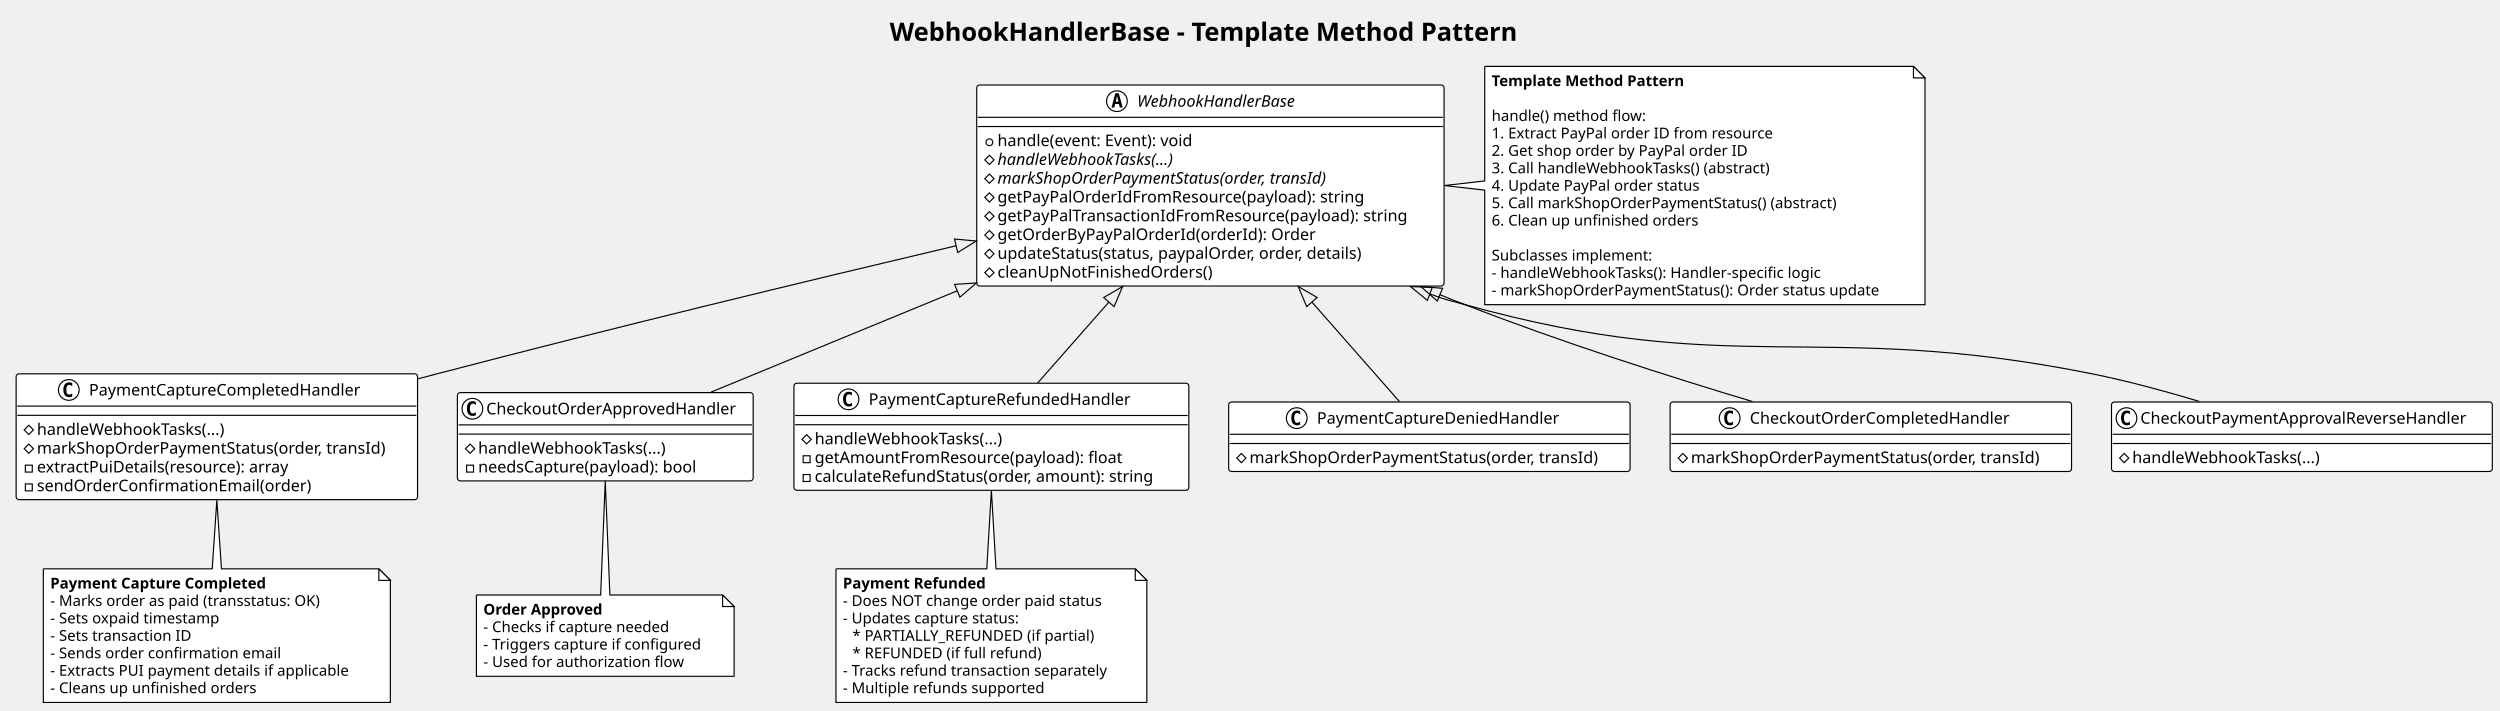
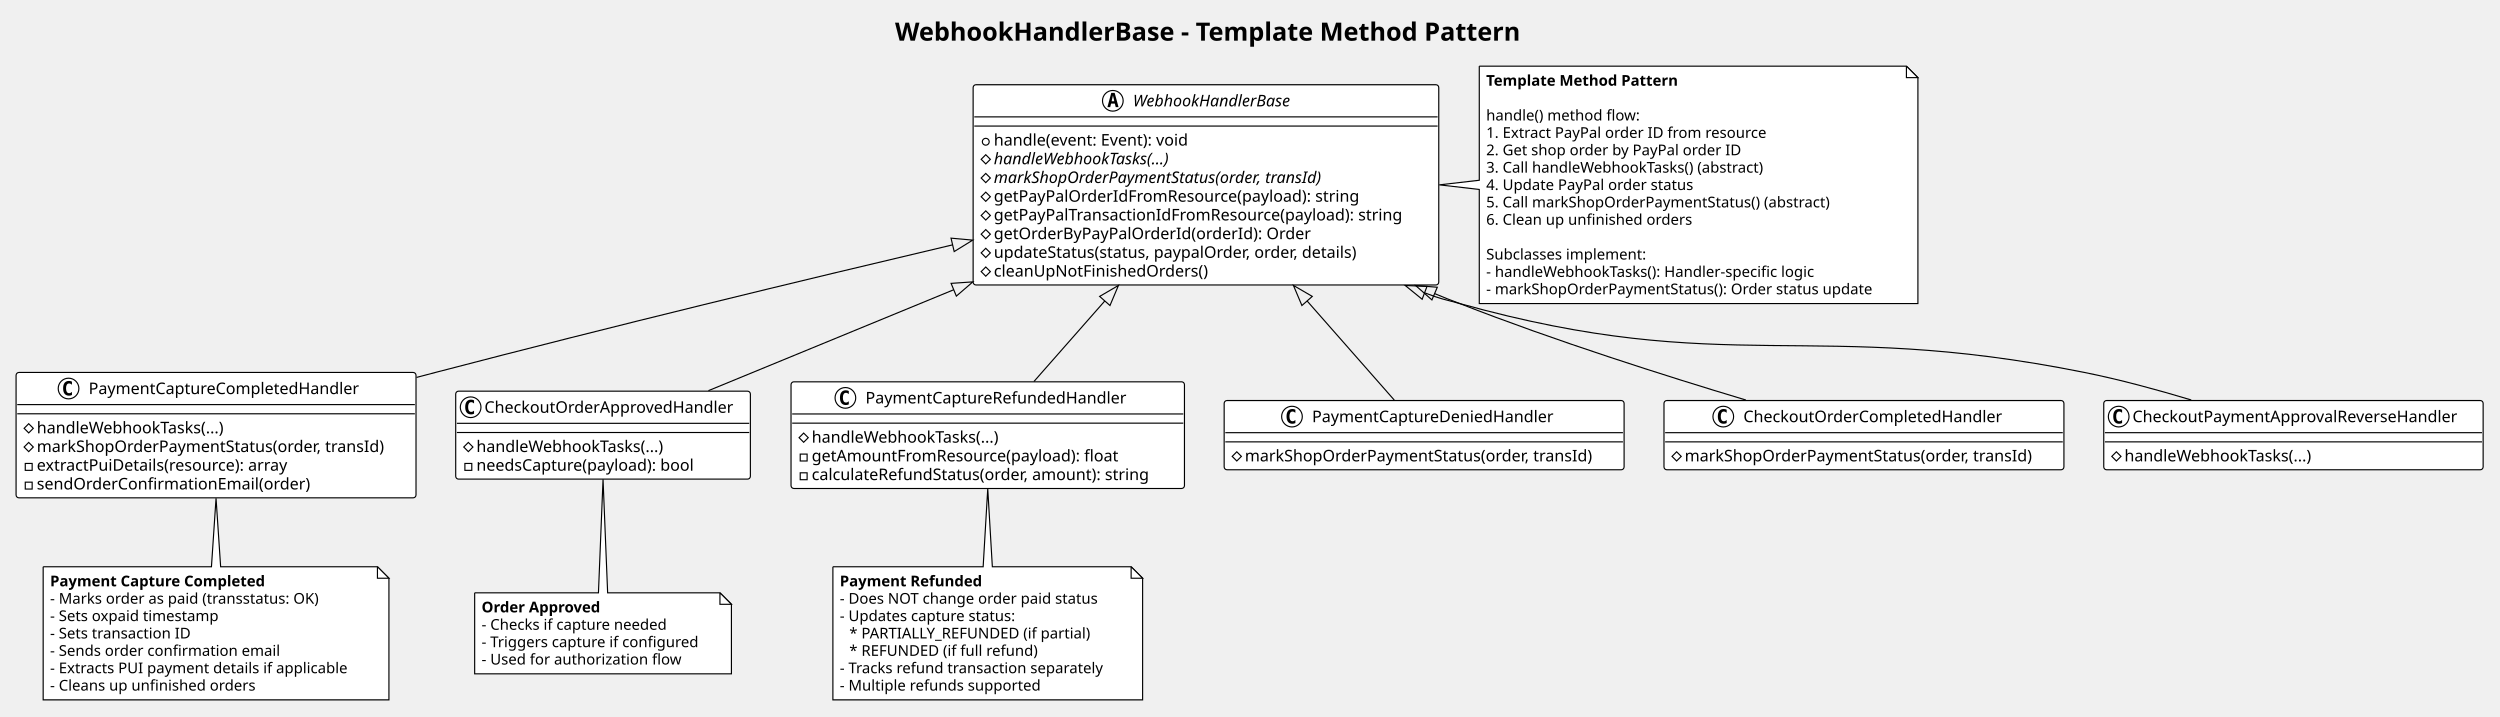
- <svg xmlns="http://www.w3.org/2000/svg" contentStyleType="text/css" data-diagram-type="CLASS" height="616px" preserveAspectRatio="none" style="width:2169px;height:616px;background:#FFFFFF;" version="1.1" viewBox="0 0 2169 616" width="2169px" zoomAndPan="magnify">
+ <svg xmlns="http://www.w3.org/2000/svg" version="1.1" data-diagram-type="CLASS" style="width:2177px;height:624px;background:#FFFFFF;" width="2177px" height="624px" viewBox="0 0 2177 624" zoomAndPan="magnify" preserveAspectRatio="none" contentStyleType="text/css">
  <defs />
-   <g>
+   <g font-family="sans-serif" lengthAdjust="spacing">
    <g class="title" data-source-line="449">
-       <text fill="#000000" font-family="Verdana" font-size="22" font-weight="bold" lengthAdjust="spacing" textLength="616.548" x="771.885" y="35.421">WebhookHandlerBase - Template Method Pattern</text>
-     </g>
-     <g class="entity" data-entity="WebhookHandlerBase" data-source-line="451" data-uid="ent0002" id="entity_WebhookHandlerBase">
-       <rect fill="#FFFFFF" height="174.375" rx="2.5" ry="2.5" style="stroke:#000000;stroke-width:1;" width="405.473" x="847.4" y="73.779" />
-       <ellipse cx="969.051" cy="87.779" fill="#FFFFFF" rx="9" ry="9" style="stroke:#000000;stroke-width:1;" />
-       <path d="M969.161,83.123 L968.005,88.201 L970.333,88.201 L969.161,83.123 Z M967.676,80.889 L970.661,80.889 L974.02,93.279 L971.567,93.279 L970.801,90.217 L967.52,90.217 L966.77,93.279 L964.333,93.279 L967.676,80.889 Z " fill="#000000" />
-       <text fill="#000000" font-family="Verdana" font-size="14" font-style="italic" lengthAdjust="spacing" textLength="154.67" x="986.551" y="92.626">WebhookHandlerBase</text>
-       <line style="stroke:#000000;stroke-width:1;" x1="848.4" x2="1251.873" y1="101.779" y2="101.779" />
-       <line style="stroke:#000000;stroke-width:1;" x1="848.4" x2="1251.873" y1="109.779" y2="109.779" />
-       <ellipse cx="858.4" cy="123.428" fill="#FFFFFF" rx="3" ry="3" style="stroke:#000000;stroke-width:1;" />
-       <text fill="#000000" font-family="Verdana" font-size="14" lengthAdjust="spacing" textLength="186.58" x="865.4" y="126.775">handle(event: Event): void</text>
-       <polygon fill="#FFFFFF" points="858.4,134.725,862.4,138.725,858.4,142.725,854.4,138.725" style="stroke:#000000;stroke-width:1;" />
-       <text fill="#000000" font-family="Verdana" font-size="14" font-style="italic" lengthAdjust="spacing" textLength="177.269" x="865.4" y="143.071">handleWebhookTasks(...)</text>
-       <polygon fill="#FFFFFF" points="858.4,151.022,862.4,155.022,858.4,159.022,854.4,155.022" style="stroke:#000000;stroke-width:1;" />
-       <text fill="#000000" font-family="Verdana" font-size="14" font-style="italic" lengthAdjust="spacing" textLength="324.263" x="865.4" y="159.368">markShopOrderPaymentStatus(order, transId)</text>
-       <polygon fill="#FFFFFF" points="858.4,167.318,862.4,171.318,858.4,175.318,854.4,171.318" style="stroke:#000000;stroke-width:1;" />
-       <text fill="#000000" font-family="Verdana" font-size="14" lengthAdjust="spacing" textLength="339.356" x="865.4" y="175.665">getPayPalOrderIdFromResource(payload): string</text>
-       <polygon fill="#FFFFFF" points="858.4,183.615,862.4,187.615,858.4,191.615,854.4,187.615" style="stroke:#000000;stroke-width:1;" />
-       <text fill="#000000" font-family="Verdana" font-size="14" lengthAdjust="spacing" textLength="381.473" x="865.4" y="191.962">getPayPalTransactionIdFromResource(payload): string</text>
-       <polygon fill="#FFFFFF" points="858.4,199.912,862.4,203.912,858.4,207.912,854.4,203.912" style="stroke:#000000;stroke-width:1;" />
-       <text fill="#000000" font-family="Verdana" font-size="14" lengthAdjust="spacing" textLength="290.89" x="865.4" y="208.259">getOrderByPayPalOrderId(orderId): Order</text>
-       <polygon fill="#FFFFFF" points="858.4,216.209,862.4,220.209,858.4,224.209,854.4,220.209" style="stroke:#000000;stroke-width:1;" />
-       <text fill="#000000" font-family="Verdana" font-size="14" lengthAdjust="spacing" textLength="345.94" x="865.4" y="224.556">updateStatus(status, paypalOrder, order, details)</text>
-       <polygon fill="#FFFFFF" points="858.4,232.506,862.4,236.506,858.4,240.506,854.4,236.506" style="stroke:#000000;stroke-width:1;" />
-       <text fill="#000000" font-family="Verdana" font-size="14" lengthAdjust="spacing" textLength="197.935" x="865.4" y="240.853">cleanUpNotFinishedOrders()</text>
-     </g>
-     <g class="entity" data-entity="PaymentCaptureCompletedHandler" data-source-line="462" data-uid="ent0003" id="entity_PaymentCaptureCompletedHandler">
-       <rect fill="#FFFFFF" height="109.188" rx="2.5" ry="2.5" style="stroke:#000000;stroke-width:1;" width="348.263" x="14" y="324.329" />
-       <ellipse cx="59.694" cy="338.329" fill="#FFFFFF" rx="9" ry="9" style="stroke:#000000;stroke-width:1;" />
-       <path d="M62.663,343.97 Q62.084,344.267 61.444,344.408 Q60.803,344.564 60.1,344.564 Q57.6,344.564 56.272,342.923 Q54.959,341.267 54.959,338.142 Q54.959,335.017 56.272,333.361 Q57.6,331.704 60.1,331.704 Q60.803,331.704 61.444,331.861 Q62.1,332.017 62.663,332.314 L62.663,335.033 Q62.038,334.454 61.444,334.189 Q60.85,333.908 60.225,333.908 Q58.881,333.908 58.194,334.986 Q57.506,336.048 57.506,338.142 Q57.506,340.236 58.194,341.314 Q58.881,342.376 60.225,342.376 Q60.85,342.376 61.444,342.111 Q62.038,341.829 62.663,341.251 L62.663,343.97 Z " fill="#000000" />
-       <text fill="#000000" font-family="Verdana" font-size="14" lengthAdjust="spacing" textLength="249.375" x="77.194" y="343.176">PaymentCaptureCompletedHandler</text>
-       <line style="stroke:#000000;stroke-width:1;" x1="15" x2="361.263" y1="352.329" y2="352.329" />
-       <line style="stroke:#000000;stroke-width:1;" x1="15" x2="361.263" y1="360.329" y2="360.329" />
-       <polygon fill="#FFFFFF" points="25,368.978,29,372.978,25,376.978,21,372.978" style="stroke:#000000;stroke-width:1;" />
-       <text fill="#000000" font-family="Verdana" font-size="14" lengthAdjust="spacing" textLength="177.269" x="32" y="377.325">handleWebhookTasks(...)</text>
-       <polygon fill="#FFFFFF" points="25,385.275,29,389.275,25,393.275,21,389.275" style="stroke:#000000;stroke-width:1;" />
-       <text fill="#000000" font-family="Verdana" font-size="14" lengthAdjust="spacing" textLength="324.263" x="32" y="393.621">markShopOrderPaymentStatus(order, transId)</text>
-       <rect fill="#FFFFFF" height="6" style="stroke:#000000;stroke-width:1;" width="6" x="22" y="403.572" />
-       <text fill="#000000" font-family="Verdana" font-size="14" lengthAdjust="spacing" textLength="237.863" x="32" y="409.918">extractPuiDetails(resource): array</text>
-       <rect fill="#FFFFFF" height="6" style="stroke:#000000;stroke-width:1;" width="6" x="22" y="419.868" />
-       <text fill="#000000" font-family="Verdana" font-size="14" lengthAdjust="spacing" textLength="251.863" x="32" y="426.215">sendOrderConfirmationEmail(order)</text>
-     </g>
-     <g class="entity" data-entity="CheckoutOrderApprovedHandler" data-source-line="469" data-uid="ent0004" id="entity_CheckoutOrderApprovedHandler">
-       <rect fill="#FFFFFF" height="76.594" rx="2.5" ry="2.5" style="stroke:#000000;stroke-width:1;" width="256.607" x="396.83" y="340.629" />
-       <ellipse cx="409.83" cy="354.629" fill="#FFFFFF" rx="9" ry="9" style="stroke:#000000;stroke-width:1;" />
-       <path d="M412.799,360.27 Q412.221,360.567 411.58,360.707 Q410.939,360.864 410.236,360.864 Q407.736,360.864 406.408,359.223 Q405.096,357.567 405.096,354.442 Q405.096,351.317 406.408,349.661 Q407.736,348.004 410.236,348.004 Q410.939,348.004 411.58,348.161 Q412.236,348.317 412.799,348.614 L412.799,351.332 Q412.174,350.754 411.58,350.489 Q410.986,350.207 410.361,350.207 Q409.017,350.207 408.33,351.286 Q407.642,352.348 407.642,354.442 Q407.642,356.536 408.33,357.614 Q409.017,358.676 410.361,358.676 Q410.986,358.676 411.58,358.411 Q412.174,358.129 412.799,357.551 L412.799,360.27 Z " fill="#000000" />
-       <text fill="#000000" font-family="Verdana" font-size="14" lengthAdjust="spacing" textLength="228.607" x="421.83" y="359.476">CheckoutOrderApprovedHandler</text>
-       <line style="stroke:#000000;stroke-width:1;" x1="397.83" x2="652.437" y1="368.629" y2="368.629" />
-       <line style="stroke:#000000;stroke-width:1;" x1="397.83" x2="652.437" y1="376.629" y2="376.629" />
-       <polygon fill="#FFFFFF" points="407.83,385.278,411.83,389.278,407.83,393.278,403.83,389.278" style="stroke:#000000;stroke-width:1;" />
-       <text fill="#000000" font-family="Verdana" font-size="14" lengthAdjust="spacing" textLength="177.269" x="414.83" y="393.625">handleWebhookTasks(...)</text>
-       <rect fill="#FFFFFF" height="6" style="stroke:#000000;stroke-width:1;" width="6" x="404.83" y="403.575" />
-       <text fill="#000000" font-family="Verdana" font-size="14" lengthAdjust="spacing" textLength="203.923" x="414.83" y="409.921">needsCapture(payload): bool</text>
-     </g>
-     <g class="entity" data-entity="PaymentCaptureRefundedHandler" data-source-line="474" data-uid="ent0005" id="entity_PaymentCaptureRefundedHandler">
-       <rect fill="#FFFFFF" height="92.891" rx="2.5" ry="2.5" style="stroke:#000000;stroke-width:1;" width="342.596" x="688.83" y="332.479" />
-       <ellipse cx="736.168" cy="346.479" fill="#FFFFFF" rx="9" ry="9" style="stroke:#000000;stroke-width:1;" />
-       <path d="M739.137,352.12 Q738.558,352.417 737.918,352.558 Q737.277,352.714 736.574,352.714 Q734.074,352.714 732.746,351.073 Q731.433,349.417 731.433,346.292 Q731.433,343.167 732.746,341.511 Q734.074,339.854 736.574,339.854 Q737.277,339.854 737.918,340.011 Q738.574,340.167 739.137,340.464 L739.137,343.183 Q738.512,342.604 737.918,342.339 Q737.324,342.058 736.699,342.058 Q735.355,342.058 734.668,343.136 Q733.98,344.198 733.98,346.292 Q733.98,348.386 734.668,349.464 Q735.355,350.526 736.699,350.526 Q737.324,350.526 737.918,350.261 Q738.512,349.979 739.137,349.401 L739.137,352.12 Z " fill="#000000" />
-       <text fill="#000000" font-family="Verdana" font-size="14" lengthAdjust="spacing" textLength="240.42" x="753.668" y="351.326">PaymentCaptureRefundedHandler</text>
-       <line style="stroke:#000000;stroke-width:1;" x1="689.83" x2="1030.426" y1="360.479" y2="360.479" />
-       <line style="stroke:#000000;stroke-width:1;" x1="689.83" x2="1030.426" y1="368.479" y2="368.479" />
-       <polygon fill="#FFFFFF" points="699.83,377.128,703.83,381.128,699.83,385.128,695.83,381.128" style="stroke:#000000;stroke-width:1;" />
-       <text fill="#000000" font-family="Verdana" font-size="14" lengthAdjust="spacing" textLength="177.269" x="706.83" y="385.474">handleWebhookTasks(...)</text>
-       <rect fill="#FFFFFF" height="6" style="stroke:#000000;stroke-width:1;" width="6" x="696.83" y="395.425" />
-       <text fill="#000000" font-family="Verdana" font-size="14" lengthAdjust="spacing" textLength="286.371" x="706.83" y="401.771">getAmountFromResource(payload): float</text>
-       <rect fill="#FFFFFF" height="6" style="stroke:#000000;stroke-width:1;" width="6" x="696.83" y="411.722" />
-       <text fill="#000000" font-family="Verdana" font-size="14" lengthAdjust="spacing" textLength="318.596" x="706.83" y="418.068">calculateRefundStatus(order, amount): string</text>
-     </g>
-     <g class="entity" data-entity="PaymentCaptureDeniedHandler" data-source-line="480" data-uid="ent0006" id="entity_PaymentCaptureDeniedHandler">
-       <rect fill="#FFFFFF" height="60.297" rx="2.5" ry="2.5" style="stroke:#000000;stroke-width:1;" width="348.263" x="1066" y="348.779" />
-       <ellipse cx="1125.044" cy="362.779" fill="#FFFFFF" rx="9" ry="9" style="stroke:#000000;stroke-width:1;" />
-       <path d="M1128.013,368.42 Q1127.435,368.717 1126.794,368.858 Q1126.154,369.014 1125.451,369.014 Q1122.951,369.014 1121.623,367.373 Q1120.31,365.717 1120.31,362.592 Q1120.31,359.467 1121.623,357.811 Q1122.951,356.154 1125.451,356.154 Q1126.154,356.154 1126.794,356.311 Q1127.451,356.467 1128.013,356.764 L1128.013,359.483 Q1127.388,358.904 1126.794,358.639 Q1126.201,358.358 1125.576,358.358 Q1124.232,358.358 1123.544,359.436 Q1122.857,360.498 1122.857,362.592 Q1122.857,364.686 1123.544,365.764 Q1124.232,366.826 1125.576,366.826 Q1126.201,366.826 1126.794,366.561 Q1127.388,366.279 1128.013,365.701 L1128.013,368.42 Z " fill="#000000" />
-       <text fill="#000000" font-family="Verdana" font-size="14" lengthAdjust="spacing" textLength="222.674" x="1142.544" y="367.626">PaymentCaptureDeniedHandler</text>
-       <line style="stroke:#000000;stroke-width:1;" x1="1067" x2="1413.263" y1="376.779" y2="376.779" />
-       <line style="stroke:#000000;stroke-width:1;" x1="1067" x2="1413.263" y1="384.779" y2="384.779" />
-       <polygon fill="#FFFFFF" points="1077,393.428,1081,397.428,1077,401.428,1073,397.428" style="stroke:#000000;stroke-width:1;" />
-       <text fill="#000000" font-family="Verdana" font-size="14" lengthAdjust="spacing" textLength="324.263" x="1084" y="401.774">markShopOrderPaymentStatus(order, transId)</text>
-     </g>
-     <g class="entity" data-entity="CheckoutOrderCompletedHandler" data-source-line="484" data-uid="ent0007" id="entity_CheckoutOrderCompletedHandler">
-       <rect fill="#FFFFFF" height="60.297" rx="2.5" ry="2.5" style="stroke:#000000;stroke-width:1;" width="348.263" x="1449" y="348.779" />
-       <ellipse cx="1500.627" cy="362.779" fill="#FFFFFF" rx="9" ry="9" style="stroke:#000000;stroke-width:1;" />
-       <path d="M1503.596,368.42 Q1503.018,368.717 1502.377,368.858 Q1501.737,369.014 1501.034,369.014 Q1498.534,369.014 1497.206,367.373 Q1495.893,365.717 1495.893,362.592 Q1495.893,359.467 1497.206,357.811 Q1498.534,356.154 1501.034,356.154 Q1501.737,356.154 1502.377,356.311 Q1503.034,356.467 1503.596,356.764 L1503.596,359.483 Q1502.971,358.904 1502.377,358.639 Q1501.784,358.358 1501.159,358.358 Q1499.815,358.358 1499.127,359.436 Q1498.44,360.498 1498.44,362.592 Q1498.44,364.686 1499.127,365.764 Q1499.815,366.826 1501.159,366.826 Q1501.784,366.826 1502.377,366.561 Q1502.971,366.279 1503.596,365.701 L1503.596,368.42 Z " fill="#000000" />
-       <text fill="#000000" font-family="Verdana" font-size="14" lengthAdjust="spacing" textLength="237.508" x="1518.127" y="367.626">CheckoutOrderCompletedHandler</text>
-       <line style="stroke:#000000;stroke-width:1;" x1="1450" x2="1796.263" y1="376.779" y2="376.779" />
-       <line style="stroke:#000000;stroke-width:1;" x1="1450" x2="1796.263" y1="384.779" y2="384.779" />
-       <polygon fill="#FFFFFF" points="1460,393.428,1464,397.428,1460,401.428,1456,397.428" style="stroke:#000000;stroke-width:1;" />
-       <text fill="#000000" font-family="Verdana" font-size="14" lengthAdjust="spacing" textLength="324.263" x="1467" y="401.774">markShopOrderPaymentStatus(order, transId)</text>
-     </g>
-     <g class="entity" data-entity="CheckoutPaymentApprovalReverseHandler" data-source-line="488" data-uid="ent0008" id="entity_CheckoutPaymentApprovalReverseHandler">
-       <rect fill="#FFFFFF" height="60.297" rx="2.5" ry="2.5" style="stroke:#000000;stroke-width:1;" width="330.367" x="1831.95" y="348.779" />
-       <ellipse cx="1844.95" cy="362.779" fill="#FFFFFF" rx="9" ry="9" style="stroke:#000000;stroke-width:1;" />
-       <path d="M1847.919,368.42 Q1847.341,368.717 1846.7,368.858 Q1846.059,369.014 1845.356,369.014 Q1842.856,369.014 1841.528,367.373 Q1840.216,365.717 1840.216,362.592 Q1840.216,359.467 1841.528,357.811 Q1842.856,356.154 1845.356,356.154 Q1846.059,356.154 1846.7,356.311 Q1847.356,356.467 1847.919,356.764 L1847.919,359.483 Q1847.294,358.904 1846.7,358.639 Q1846.106,358.358 1845.481,358.358 Q1844.138,358.358 1843.45,359.436 Q1842.763,360.498 1842.763,362.592 Q1842.763,364.686 1843.45,365.764 Q1844.138,366.826 1845.481,366.826 Q1846.106,366.826 1846.7,366.561 Q1847.294,366.279 1847.919,365.701 L1847.919,368.42 Z " fill="#000000" />
-       <text fill="#000000" font-family="Verdana" font-size="14" lengthAdjust="spacing" textLength="302.367" x="1856.95" y="367.626">CheckoutPaymentApprovalReverseHandler</text>
-       <line style="stroke:#000000;stroke-width:1;" x1="1832.95" x2="2161.317" y1="376.779" y2="376.779" />
-       <line style="stroke:#000000;stroke-width:1;" x1="1832.95" x2="2161.317" y1="384.779" y2="384.779" />
-       <polygon fill="#FFFFFF" points="1842.95,393.428,1846.95,397.428,1842.95,401.428,1838.95,397.428" style="stroke:#000000;stroke-width:1;" />
-       <text fill="#000000" font-family="Verdana" font-size="14" lengthAdjust="spacing" textLength="177.269" x="1849.95" y="401.774">handleWebhookTasks(...)</text>
-     </g>
-     <g class="entity" data-entity="GMN15" data-source-line="500" data-uid="ent0016" id="entity_GMN15">
-       <path d="M1288.15,57.609 L1288.15,156.969 L1253.32,160.969 L1288.15,164.969 L1288.15,264.336 A0,0 0 0 0 1288.15,264.336 L1670.11,264.336 A0,0 0 0 0 1670.11,264.336 L1670.11,67.609 L1660.11,57.609 L1288.15,57.609 A0,0 0 0 0 1288.15,57.609" fill="#FFFFFF" style="stroke:#000000;stroke-width:1;" />
-       <path d="M1660.11,57.609 L1660.11,67.609 L1670.11,67.609 L1660.11,57.609" fill="#FFFFFF" style="stroke:#000000;stroke-width:1;" />
-       <text fill="#000000" font-family="Verdana" font-size="13" font-weight="bold" lengthAdjust="spacing" textLength="188.519" x="1294.15" y="74.676">Template Method Pattern</text>
-       <text fill="#000000" font-family="Verdana" font-size="13" lengthAdjust="spacing" textLength="4.132" x="1294.15" y="89.809"> </text>
-       <text fill="#000000" font-family="Verdana" font-size="13" lengthAdjust="spacing" textLength="144.073" x="1294.15" y="104.942">handle() method flow:</text>
-       <text fill="#000000" font-family="Verdana" font-size="13" lengthAdjust="spacing" textLength="262.748" x="1294.15" y="120.075">1. Extract PayPal order ID from resource</text>
-       <text fill="#000000" font-family="Verdana" font-size="13" lengthAdjust="spacing" textLength="238.208" x="1294.15" y="135.208">2. Get shop order by PayPal order ID</text>
-       <text fill="#000000" font-family="Verdana" font-size="13" lengthAdjust="spacing" textLength="265.065" x="1294.15" y="150.34">3. Call handleWebhookTasks() (abstract)</text>
-       <text fill="#000000" font-family="Verdana" font-size="13" lengthAdjust="spacing" textLength="193.769" x="1294.15" y="165.473">4. Update PayPal order status</text>
-       <text fill="#000000" font-family="Verdana" font-size="13" lengthAdjust="spacing" textLength="325.292" x="1294.15" y="180.606">5. Call markShopOrderPaymentStatus() (abstract)</text>
-       <text fill="#000000" font-family="Verdana" font-size="13" lengthAdjust="spacing" textLength="191.763" x="1294.15" y="195.739">6. Clean up unfinished orders</text>
-       <text fill="#000000" font-family="Verdana" font-size="13" lengthAdjust="spacing" textLength="4.132" x="1294.15" y="210.872"> </text>
-       <text fill="#000000" font-family="Verdana" font-size="13" lengthAdjust="spacing" textLength="150.433" x="1294.15" y="226.004">Subclasses implement:</text>
-       <text fill="#000000" font-family="Verdana" font-size="13" lengthAdjust="spacing" textLength="309.252" x="1294.15" y="241.137">- handleWebhookTasks(): Handler-specific logic</text>
-       <text fill="#000000" font-family="Verdana" font-size="13" lengthAdjust="spacing" textLength="360.959" x="1294.15" y="256.27">- markShopOrderPaymentStatus(): Order status update</text>
-     </g>
-     <g class="entity" data-entity="GMN18" data-source-line="516" data-uid="ent0019" id="entity_GMN18">
-       <path d="M37.59,493.519 L37.59,609.449 A0,0 0 0 0 37.59,609.449 L338.674,609.449 A0,0 0 0 0 338.674,609.449 L338.674,503.519 L328.674,493.519 L192.13,493.519 L188.13,433.889 L184.13,493.519 L37.59,493.519 A0,0 0 0 0 37.59,493.519" fill="#FFFFFF" style="stroke:#000000;stroke-width:1;" />
-       <path d="M328.674,493.519 L328.674,503.519 L338.674,503.519 L328.674,493.519" fill="#FFFFFF" style="stroke:#000000;stroke-width:1;" />
-       <text fill="#000000" font-family="Verdana" font-size="13" font-weight="bold" lengthAdjust="spacing" textLength="210.907" x="43.59" y="510.586">Payment Capture Completed</text>
-       <text fill="#000000" font-family="Verdana" font-size="13" lengthAdjust="spacing" textLength="252.675" x="43.59" y="525.719">- Marks order as paid (transstatus: OK)</text>
-       <text fill="#000000" font-family="Verdana" font-size="13" lengthAdjust="spacing" textLength="159.06" x="43.59" y="540.852">- Sets oxpaid timestamp</text>
-       <text fill="#000000" font-family="Verdana" font-size="13" lengthAdjust="spacing" textLength="132.488" x="43.59" y="555.985">- Sets transaction ID</text>
-       <text fill="#000000" font-family="Verdana" font-size="13" lengthAdjust="spacing" textLength="213.884" x="43.59" y="571.117">- Sends order confirmation email</text>
-       <text fill="#000000" font-family="Verdana" font-size="13" lengthAdjust="spacing" textLength="280.084" x="43.59" y="586.25">- Extracts PUI payment details if applicable</text>
-       <text fill="#000000" font-family="Verdana" font-size="13" lengthAdjust="spacing" textLength="190.823" x="43.59" y="601.383">- Cleans up unfinished orders</text>
-     </g>
-     <g class="entity" data-entity="GMN21" data-source-line="526" data-uid="ent0022" id="entity_GMN21">
-       <path d="M725.28,493.519 L725.28,609.449 A0,0 0 0 0 725.28,609.449 L994.987,609.449 A0,0 0 0 0 994.987,609.449 L994.987,503.519 L984.987,493.519 L864.13,493.519 L860.13,425.629 L856.13,493.519 L725.28,493.519 A0,0 0 0 0 725.28,493.519" fill="#FFFFFF" style="stroke:#000000;stroke-width:1;" />
-       <path d="M984.987,493.519 L984.987,503.519 L994.987,503.519 L984.987,493.519" fill="#FFFFFF" style="stroke:#000000;stroke-width:1;" />
-       <text fill="#000000" font-family="Verdana" font-size="13" font-weight="bold" lengthAdjust="spacing" textLength="139.553" x="731.28" y="510.586">Payment Refunded</text>
-       <text fill="#000000" font-family="Verdana" font-size="13" lengthAdjust="spacing" textLength="240.881" x="731.28" y="525.719">- Does NOT change order paid status</text>
-       <text fill="#000000" font-family="Verdana" font-size="13" lengthAdjust="spacing" textLength="165.312" x="731.28" y="540.852">- Updates capture status:</text>
-       <text fill="#000000" font-family="Verdana" font-size="13" lengthAdjust="spacing" textLength="226.637" x="739.545" y="555.985">* PARTIALLY_REFUNDED (if partial)</text>
-       <text fill="#000000" font-family="Verdana" font-size="13" lengthAdjust="spacing" textLength="176.249" x="739.545" y="571.117">* REFUNDED (if full refund)</text>
-       <text fill="#000000" font-family="Verdana" font-size="13" lengthAdjust="spacing" textLength="248.708" x="731.28" y="586.25">- Tracks refund transaction separately</text>
-       <text fill="#000000" font-family="Verdana" font-size="13" lengthAdjust="spacing" textLength="184.31" x="731.28" y="601.383">- Multiple refunds supported</text>
-     </g>
-     <g class="entity" data-entity="GMN24" data-source-line="536" data-uid="ent0025" id="entity_GMN24">
-       <path d="M413.34,516.219 L413.34,586.751 A0,0 0 0 0 413.34,586.751 L636.925,586.751 A0,0 0 0 0 636.925,586.751 L636.925,526.219 L626.925,516.219 L529.13,516.219 L525.13,417.359 L521.13,516.219 L413.34,516.219 A0,0 0 0 0 413.34,516.219" fill="#FFFFFF" style="stroke:#000000;stroke-width:1;" />
-       <path d="M626.925,516.219 L626.925,526.219 L636.925,526.219 L626.925,516.219" fill="#FFFFFF" style="stroke:#000000;stroke-width:1;" />
-       <text fill="#000000" font-family="Verdana" font-size="13" font-weight="bold" lengthAdjust="spacing" textLength="117.133" x="419.34" y="533.286">Order Approved</text>
-       <text fill="#000000" font-family="Verdana" font-size="13" lengthAdjust="spacing" textLength="174.954" x="419.34" y="548.419">- Checks if capture needed</text>
-       <text fill="#000000" font-family="Verdana" font-size="13" lengthAdjust="spacing" textLength="202.585" x="419.34" y="563.552">- Triggers capture if configured</text>
-       <text fill="#000000" font-family="Verdana" font-size="13" lengthAdjust="spacing" textLength="184.552" x="419.34" y="578.685">- Used for authorization flow</text>
-     </g>
-     <g class="link" data-entity-1="WebhookHandlerBase" data-entity-2="PaymentCaptureCompletedHandler" data-source-line="492" data-uid="lnk9" id="link_WebhookHandlerBase_PaymentCaptureCompletedHandler">
-       <path codeLine="492" d="M829.53,213.221 C696.201,244.661 535.68,283.439 379.13,324.329 C373.72,325.749 368.22,327.199 362.67,328.669" fill="none" id="WebhookHandlerBase-backto-PaymentCaptureCompletedHandler" style="stroke:#000000;stroke-width:1;" />
-       <polygon fill="none" points="847.05,209.089,828.153,207.381,830.908,219.06,847.05,209.089" style="stroke:#000000;stroke-width:1;" />
-     </g>
-     <g class="link" data-entity-1="WebhookHandlerBase" data-entity-2="CheckoutOrderApprovedHandler" data-source-line="493" data-uid="lnk10" id="link_WebhookHandlerBase_CheckoutOrderApprovedHandler">
-       <path codeLine="493" d="M830.504,252.307 C751.014,285.007 680.48,314.029 616.9,340.179" fill="none" id="WebhookHandlerBase-backto-CheckoutOrderApprovedHandler" style="stroke:#000000;stroke-width:1;" />
-       <polygon fill="none" points="847.15,245.459,828.221,246.758,832.786,257.856,847.15,245.459" style="stroke:#000000;stroke-width:1;" />
-     </g>
-     <g class="link" data-entity-1="WebhookHandlerBase" data-entity-2="PaymentCaptureRefundedHandler" data-source-line="494" data-uid="lnk11" id="link_WebhookHandlerBase_PaymentCaptureRefundedHandler">
-       <path codeLine="494" d="M962.062,262.075 C936.872,290.715 921.73,307.919 900.33,332.229" fill="none" id="WebhookHandlerBase-backto-PaymentCaptureRefundedHandler" style="stroke:#000000;stroke-width:1;" />
-       <polygon fill="none" points="973.95,248.559,957.557,258.113,966.567,266.038,973.95,248.559" style="stroke:#000000;stroke-width:1;" />
-     </g>
-     <g class="link" data-entity-1="WebhookHandlerBase" data-entity-2="PaymentCaptureDeniedHandler" data-source-line="495" data-uid="lnk12" id="link_WebhookHandlerBase_PaymentCaptureDeniedHandler">
-       <path codeLine="495" d="M1138.21,262.074 C1169.39,297.514 1191.49,322.639 1214.13,348.379" fill="none" id="WebhookHandlerBase-backto-PaymentCaptureDeniedHandler" style="stroke:#000000;stroke-width:1;" />
-       <polygon fill="none" points="1126.32,248.559,1133.705,266.037,1142.715,258.11,1126.32,248.559" style="stroke:#000000;stroke-width:1;" />
-     </g>
-     <g class="link" data-entity-1="WebhookHandlerBase" data-entity-2="CheckoutOrderCompletedHandler" data-source-line="496" data-uid="lnk13" id="link_WebhookHandlerBase_CheckoutOrderCompletedHandler">
-       <path codeLine="496" d="M1249.256,255.65 C1262.196,261.15 1258.53,259.399 1271.13,264.329 C1353.66,296.619 1449.5,327.109 1520.31,348.349" fill="none" id="WebhookHandlerBase-backto-CheckoutOrderCompletedHandler" style="stroke:#000000;stroke-width:1;" />
-       <polygon fill="none" points="1232.69,248.609,1246.909,261.172,1251.603,250.129,1232.69,248.609" style="stroke:#000000;stroke-width:1;" />
-     </g>
-     <g class="link" data-entity-1="WebhookHandlerBase" data-entity-2="CheckoutPaymentApprovalReverseHandler" data-source-line="497" data-uid="lnk14" id="link_WebhookHandlerBase_CheckoutPaymentApprovalReverseHandler">
-       <path codeLine="497" d="M1240.519,254.978 C1256.329,260.948 1255.45,259.959 1271.13,264.329 C1505.45,329.639 1576.65,276.459 1815.13,324.329 C1845.81,330.489 1878.78,339.459 1908.12,348.299" fill="none" id="WebhookHandlerBase-backto-CheckoutPaymentApprovalReverseHandler" style="stroke:#000000;stroke-width:1;" />
-       <polygon fill="none" points="1223.68,248.619,1238.4,260.591,1242.639,249.365,1223.68,248.619" style="stroke:#000000;stroke-width:1;" />
+       <text x="779.385" y="35.421" fill="#000" font-size="22" textLength="616.548" font-weight="700" font-family="Verdana">WebhookHandlerBase - Template Method Pattern</text>
+     </g>
+     <g class="entity" data-qualified-name="WebhookHandlerBase" id="ent0001" data-source-line="451">
+       <rect x="847.4" y="73.779" width="405.473" height="174.375" fill="#FFF" style="stroke:#000;stroke-width:1;" rx="2.5" ry="2.5" />
+       <ellipse cx="969.051" cy="87.779" rx="9" ry="9" fill="#FFF" style="stroke:#000;stroke-width:1;" />
+       <path d="M969.161,83.123 L968.004,88.201 L970.333,88.201 L969.161,83.123 Z M967.676,80.889 L970.661,80.889 L974.02,93.279 L971.567,93.279 L970.801,90.217 L967.52,90.217 L966.77,93.279 L964.333,93.279 L967.676,80.889 Z " fill="#000" />
+       <text x="986.551" y="92.626" fill="#000" font-size="14" textLength="154.67" font-style="italic" font-family="Verdana">WebhookHandlerBase</text>
+       <line x1="848.4" y1="101.779" x2="1251.873" y2="101.779" style="stroke:#000;stroke-width:1;" />
+       <line x1="848.4" y1="109.779" x2="1251.873" y2="109.779" style="stroke:#000;stroke-width:1;" />
+       <g data-visibility-modifier="PUBLIC_METHOD">
+         <ellipse cx="858.4" cy="123.428" rx="3" ry="3" fill="#FFF" style="stroke:#000;stroke-width:1;" />
+       </g>
+       <text x="865.4" y="126.774" fill="#000" font-size="14" textLength="186.58" font-family="Verdana">handle(event: Event): void</text>
+       <g data-visibility-modifier="PROTECTED_METHOD">
+         <polygon points="858.4,134.725,862.4,138.725,858.4,142.725,854.4,138.725" fill="#FFF" style="stroke:#000;stroke-width:1;stroke-linejoin:miter;stroke-miterlimit:10;" />
+       </g>
+       <text x="865.4" y="143.071" fill="#000" font-size="14" textLength="177.27" font-style="italic" font-family="Verdana">handleWebhookTasks(...)</text>
+       <g data-visibility-modifier="PROTECTED_METHOD">
+         <polygon points="858.4,151.022,862.4,155.022,858.4,159.022,854.4,155.022" fill="#FFF" style="stroke:#000;stroke-width:1;stroke-linejoin:miter;stroke-miterlimit:10;" />
+       </g>
+       <text x="865.4" y="159.368" fill="#000" font-size="14" textLength="324.263" font-style="italic" font-family="Verdana">markShopOrderPaymentStatus(order, transId)</text>
+       <g data-visibility-modifier="PROTECTED_METHOD">
+         <polygon points="858.4,167.318,862.4,171.318,858.4,175.318,854.4,171.318" fill="#FFF" style="stroke:#000;stroke-width:1;stroke-linejoin:miter;stroke-miterlimit:10;" />
+       </g>
+       <text x="865.4" y="175.665" fill="#000" font-size="14" textLength="339.356" font-family="Verdana">getPayPalOrderIdFromResource(payload): string</text>
+       <g data-visibility-modifier="PROTECTED_METHOD">
+         <polygon points="858.4,183.615,862.4,187.615,858.4,191.615,854.4,187.615" fill="#FFF" style="stroke:#000;stroke-width:1;stroke-linejoin:miter;stroke-miterlimit:10;" />
+       </g>
+       <text x="865.4" y="191.962" fill="#000" font-size="14" textLength="381.473" font-family="Verdana">getPayPalTransactionIdFromResource(payload): string</text>
+       <g data-visibility-modifier="PROTECTED_METHOD">
+         <polygon points="858.4,199.912,862.4,203.912,858.4,207.912,854.4,203.912" fill="#FFF" style="stroke:#000;stroke-width:1;stroke-linejoin:miter;stroke-miterlimit:10;" />
+       </g>
+       <text x="865.4" y="208.259" fill="#000" font-size="14" textLength="290.89" font-family="Verdana">getOrderByPayPalOrderId(orderId): Order</text>
+       <g data-visibility-modifier="PROTECTED_METHOD">
+         <polygon points="858.4,216.209,862.4,220.209,858.4,224.209,854.4,220.209" fill="#FFF" style="stroke:#000;stroke-width:1;stroke-linejoin:miter;stroke-miterlimit:10;" />
+       </g>
+       <text x="865.4" y="224.556" fill="#000" font-size="14" textLength="345.939" font-family="Verdana">updateStatus(status, paypalOrder, order, details)</text>
+       <g data-visibility-modifier="PROTECTED_METHOD">
+         <polygon points="858.4,232.506,862.4,236.506,858.4,240.506,854.4,236.506" fill="#FFF" style="stroke:#000;stroke-width:1;stroke-linejoin:miter;stroke-miterlimit:10;" />
+       </g>
+       <text x="865.4" y="240.853" fill="#000" font-size="14" textLength="197.935" font-family="Verdana">cleanUpNotFinishedOrders()</text>
+     </g>
+     <g class="entity" data-qualified-name="PaymentCaptureCompletedHandler" id="ent0002" data-source-line="462">
+       <rect x="14" y="324.329" width="348.263" height="109.188" fill="#FFF" style="stroke:#000;stroke-width:1;" rx="2.5" ry="2.5" />
+       <ellipse cx="59.694" cy="338.329" rx="9" ry="9" fill="#FFF" style="stroke:#000;stroke-width:1;" />
+       <path d="M62.663,343.97 Q62.084,344.267 61.444,344.408 Q60.803,344.564 60.1,344.564 Q57.6,344.564 56.272,342.923 Q54.959,341.267 54.959,338.142 Q54.959,335.017 56.272,333.361 Q57.6,331.704 60.1,331.704 Q60.803,331.704 61.444,331.861 Q62.1,332.017 62.663,332.314 L62.663,335.033 Q62.038,334.454 61.444,334.189 Q60.85,333.908 60.225,333.908 Q58.881,333.908 58.194,334.986 Q57.506,336.048 57.506,338.142 Q57.506,340.236 58.194,341.314 Q58.881,342.376 60.225,342.376 Q60.85,342.376 61.444,342.111 Q62.038,341.829 62.663,341.251 L62.663,343.97 Z " fill="#000" />
+       <text x="77.194" y="343.176" fill="#000" font-size="14" textLength="249.375" font-family="Verdana">PaymentCaptureCompletedHandler</text>
+       <line x1="15" y1="352.329" x2="361.263" y2="352.329" style="stroke:#000;stroke-width:1;" />
+       <line x1="15" y1="360.329" x2="361.263" y2="360.329" style="stroke:#000;stroke-width:1;" />
+       <g data-visibility-modifier="PROTECTED_METHOD">
+         <polygon points="25,368.978,29,372.978,25,376.978,21,372.978" fill="#FFF" style="stroke:#000;stroke-width:1;stroke-linejoin:miter;stroke-miterlimit:10;" />
+       </g>
+       <text x="32" y="377.324" fill="#000" font-size="14" textLength="177.27" font-family="Verdana">handleWebhookTasks(...)</text>
+       <g data-visibility-modifier="PROTECTED_METHOD">
+         <polygon points="25,385.275,29,389.275,25,393.275,21,389.275" fill="#FFF" style="stroke:#000;stroke-width:1;stroke-linejoin:miter;stroke-miterlimit:10;" />
+       </g>
+       <text x="32" y="393.621" fill="#000" font-size="14" textLength="324.263" font-family="Verdana">markShopOrderPaymentStatus(order, transId)</text>
+       <g data-visibility-modifier="PRIVATE_METHOD">
+         <rect x="22" y="403.572" width="6" height="6" fill="#FFF" style="stroke:#000;stroke-width:1;" />
+       </g>
+       <text x="32" y="409.918" fill="#000" font-size="14" textLength="237.863" font-family="Verdana">extractPuiDetails(resource): array</text>
+       <g data-visibility-modifier="PRIVATE_METHOD">
+         <rect x="22" y="419.868" width="6" height="6" fill="#FFF" style="stroke:#000;stroke-width:1;" />
+       </g>
+       <text x="32" y="426.215" fill="#000" font-size="14" textLength="251.863" font-family="Verdana">sendOrderConfirmationEmail(order)</text>
+     </g>
+     <g class="entity" data-qualified-name="CheckoutOrderApprovedHandler" id="ent0003" data-source-line="469">
+       <rect x="396.83" y="340.629" width="256.607" height="76.594" fill="#FFF" style="stroke:#000;stroke-width:1;" rx="2.5" ry="2.5" />
+       <ellipse cx="409.83" cy="354.629" rx="9" ry="9" fill="#FFF" style="stroke:#000;stroke-width:1;" />
+       <path d="M412.799,360.27 Q412.221,360.567 411.58,360.708 Q410.939,360.864 410.236,360.864 Q407.736,360.864 406.408,359.223 Q405.096,357.567 405.096,354.442 Q405.096,351.317 406.408,349.661 Q407.736,348.004 410.236,348.004 Q410.939,348.004 411.58,348.161 Q412.236,348.317 412.799,348.614 L412.799,351.333 Q412.174,350.754 411.58,350.489 Q410.986,350.208 410.361,350.208 Q409.018,350.208 408.33,351.286 Q407.643,352.348 407.643,354.442 Q407.643,356.536 408.33,357.614 Q409.018,358.676 410.361,358.676 Q410.986,358.676 411.58,358.411 Q412.174,358.129 412.799,357.551 L412.799,360.27 Z " fill="#000" />
+       <text x="421.83" y="359.476" fill="#000" font-size="14" textLength="228.607" font-family="Verdana">CheckoutOrderApprovedHandler</text>
+       <line x1="397.83" y1="368.629" x2="652.437" y2="368.629" style="stroke:#000;stroke-width:1;" />
+       <line x1="397.83" y1="376.629" x2="652.437" y2="376.629" style="stroke:#000;stroke-width:1;" />
+       <g data-visibility-modifier="PROTECTED_METHOD">
+         <polygon points="407.83,385.278,411.83,389.278,407.83,393.278,403.83,389.278" fill="#FFF" style="stroke:#000;stroke-width:1;stroke-linejoin:miter;stroke-miterlimit:10;" />
+       </g>
+       <text x="414.83" y="393.624" fill="#000" font-size="14" textLength="177.27" font-family="Verdana">handleWebhookTasks(...)</text>
+       <g data-visibility-modifier="PRIVATE_METHOD">
+         <rect x="404.83" y="403.575" width="6" height="6" fill="#FFF" style="stroke:#000;stroke-width:1;" />
+       </g>
+       <text x="414.83" y="409.921" fill="#000" font-size="14" textLength="203.923" font-family="Verdana">needsCapture(payload): bool</text>
+     </g>
+     <g class="entity" data-qualified-name="PaymentCaptureRefundedHandler" id="ent0004" data-source-line="474">
+       <rect x="688.83" y="332.479" width="342.596" height="92.891" fill="#FFF" style="stroke:#000;stroke-width:1;" rx="2.5" ry="2.5" />
+       <ellipse cx="736.168" cy="346.479" rx="9" ry="9" fill="#FFF" style="stroke:#000;stroke-width:1;" />
+       <path d="M739.137,352.12 Q738.559,352.417 737.918,352.558 Q737.277,352.714 736.574,352.714 Q734.074,352.714 732.746,351.073 Q731.434,349.417 731.434,346.292 Q731.434,343.167 732.746,341.511 Q734.074,339.854 736.574,339.854 Q737.277,339.854 737.918,340.011 Q738.574,340.167 739.137,340.464 L739.137,343.183 Q738.512,342.604 737.918,342.339 Q737.324,342.058 736.699,342.058 Q735.355,342.058 734.668,343.136 Q733.98,344.198 733.98,346.292 Q733.98,348.386 734.668,349.464 Q735.355,350.526 736.699,350.526 Q737.324,350.526 737.918,350.261 Q738.512,349.979 739.137,349.401 L739.137,352.12 Z " fill="#000" />
+       <text x="753.668" y="351.326" fill="#000" font-size="14" textLength="240.42" font-family="Verdana">PaymentCaptureRefundedHandler</text>
+       <line x1="689.83" y1="360.479" x2="1030.426" y2="360.479" style="stroke:#000;stroke-width:1;" />
+       <line x1="689.83" y1="368.479" x2="1030.426" y2="368.479" style="stroke:#000;stroke-width:1;" />
+       <g data-visibility-modifier="PROTECTED_METHOD">
+         <polygon points="699.83,377.128,703.83,381.128,699.83,385.128,695.83,381.128" fill="#FFF" style="stroke:#000;stroke-width:1;stroke-linejoin:miter;stroke-miterlimit:10;" />
+       </g>
+       <text x="706.83" y="385.474" fill="#000" font-size="14" textLength="177.27" font-family="Verdana">handleWebhookTasks(...)</text>
+       <g data-visibility-modifier="PRIVATE_METHOD">
+         <rect x="696.83" y="395.425" width="6" height="6" fill="#FFF" style="stroke:#000;stroke-width:1;" />
+       </g>
+       <text x="706.83" y="401.771" fill="#000" font-size="14" textLength="286.371" font-family="Verdana">getAmountFromResource(payload): float</text>
+       <g data-visibility-modifier="PRIVATE_METHOD">
+         <rect x="696.83" y="411.722" width="6" height="6" fill="#FFF" style="stroke:#000;stroke-width:1;" />
+       </g>
+       <text x="706.83" y="418.068" fill="#000" font-size="14" textLength="318.596" font-family="Verdana">calculateRefundStatus(order, amount): string</text>
+     </g>
+     <g class="entity" data-qualified-name="PaymentCaptureDeniedHandler" id="ent0005" data-source-line="480">
+       <rect x="1066" y="348.779" width="348.263" height="60.297" fill="#FFF" style="stroke:#000;stroke-width:1;" rx="2.5" ry="2.5" />
+       <ellipse cx="1125.044" cy="362.779" rx="9" ry="9" fill="#FFF" style="stroke:#000;stroke-width:1;" />
+       <path d="M1128.013,368.42 Q1127.435,368.717 1126.794,368.858 Q1126.154,369.014 1125.451,369.014 Q1122.951,369.014 1121.623,367.373 Q1120.31,365.717 1120.31,362.592 Q1120.31,359.467 1121.623,357.811 Q1122.951,356.154 1125.451,356.154 Q1126.154,356.154 1126.794,356.311 Q1127.451,356.467 1128.013,356.764 L1128.013,359.483 Q1127.388,358.904 1126.794,358.639 Q1126.201,358.358 1125.576,358.358 Q1124.232,358.358 1123.544,359.436 Q1122.857,360.498 1122.857,362.592 Q1122.857,364.686 1123.544,365.764 Q1124.232,366.826 1125.576,366.826 Q1126.201,366.826 1126.794,366.561 Q1127.388,366.279 1128.013,365.701 L1128.013,368.42 Z " fill="#000" />
+       <text x="1142.544" y="367.626" fill="#000" font-size="14" textLength="222.674" font-family="Verdana">PaymentCaptureDeniedHandler</text>
+       <line x1="1067" y1="376.779" x2="1413.263" y2="376.779" style="stroke:#000;stroke-width:1;" />
+       <line x1="1067" y1="384.779" x2="1413.263" y2="384.779" style="stroke:#000;stroke-width:1;" />
+       <g data-visibility-modifier="PROTECTED_METHOD">
+         <polygon points="1077,393.428,1081,397.428,1077,401.428,1073,397.428" fill="#FFF" style="stroke:#000;stroke-width:1;stroke-linejoin:miter;stroke-miterlimit:10;" />
+       </g>
+       <text x="1084" y="401.774" fill="#000" font-size="14" textLength="324.263" font-family="Verdana">markShopOrderPaymentStatus(order, transId)</text>
+     </g>
+     <g class="entity" data-qualified-name="CheckoutOrderCompletedHandler" id="ent0006" data-source-line="484">
+       <rect x="1449" y="348.779" width="348.263" height="60.297" fill="#FFF" style="stroke:#000;stroke-width:1;" rx="2.5" ry="2.5" />
+       <ellipse cx="1500.627" cy="362.779" rx="9" ry="9" fill="#FFF" style="stroke:#000;stroke-width:1;" />
+       <path d="M1503.596,368.42 Q1503.018,368.717 1502.377,368.858 Q1501.737,369.014 1501.034,369.014 Q1498.534,369.014 1497.206,367.373 Q1495.893,365.717 1495.893,362.592 Q1495.893,359.467 1497.206,357.811 Q1498.534,356.154 1501.034,356.154 Q1501.737,356.154 1502.377,356.311 Q1503.034,356.467 1503.596,356.764 L1503.596,359.483 Q1502.971,358.904 1502.377,358.639 Q1501.784,358.358 1501.159,358.358 Q1499.815,358.358 1499.127,359.436 Q1498.44,360.498 1498.44,362.592 Q1498.44,364.686 1499.127,365.764 Q1499.815,366.826 1501.159,366.826 Q1501.784,366.826 1502.377,366.561 Q1502.971,366.279 1503.596,365.701 L1503.596,368.42 Z " fill="#000" />
+       <text x="1518.127" y="367.626" fill="#000" font-size="14" textLength="237.508" font-family="Verdana">CheckoutOrderCompletedHandler</text>
+       <line x1="1450" y1="376.779" x2="1796.263" y2="376.779" style="stroke:#000;stroke-width:1;" />
+       <line x1="1450" y1="384.779" x2="1796.263" y2="384.779" style="stroke:#000;stroke-width:1;" />
+       <g data-visibility-modifier="PROTECTED_METHOD">
+         <polygon points="1460,393.428,1464,397.428,1460,401.428,1456,397.428" fill="#FFF" style="stroke:#000;stroke-width:1;stroke-linejoin:miter;stroke-miterlimit:10;" />
+       </g>
+       <text x="1467" y="401.774" fill="#000" font-size="14" textLength="324.263" font-family="Verdana">markShopOrderPaymentStatus(order, transId)</text>
+     </g>
+     <g class="entity" data-qualified-name="CheckoutPaymentApprovalReverseHandler" id="ent0007" data-source-line="488">
+       <rect x="1831.95" y="348.779" width="330.367" height="60.297" fill="#FFF" style="stroke:#000;stroke-width:1;" rx="2.5" ry="2.5" />
+       <ellipse cx="1844.95" cy="362.779" rx="9" ry="9" fill="#FFF" style="stroke:#000;stroke-width:1;" />
+       <path d="M1847.919,368.42 Q1847.341,368.717 1846.7,368.858 Q1846.059,369.014 1845.356,369.014 Q1842.856,369.014 1841.528,367.373 Q1840.216,365.717 1840.216,362.592 Q1840.216,359.467 1841.528,357.811 Q1842.856,356.154 1845.356,356.154 Q1846.059,356.154 1846.7,356.311 Q1847.356,356.467 1847.919,356.764 L1847.919,359.483 Q1847.294,358.904 1846.7,358.639 Q1846.106,358.358 1845.481,358.358 Q1844.138,358.358 1843.45,359.436 Q1842.763,360.498 1842.763,362.592 Q1842.763,364.686 1843.45,365.764 Q1844.138,366.826 1845.481,366.826 Q1846.106,366.826 1846.7,366.561 Q1847.294,366.279 1847.919,365.701 L1847.919,368.42 Z " fill="#000" />
+       <text x="1856.95" y="367.626" fill="#000" font-size="14" textLength="302.367" font-family="Verdana">CheckoutPaymentApprovalReverseHandler</text>
+       <line x1="1832.95" y1="376.779" x2="2161.317" y2="376.779" style="stroke:#000;stroke-width:1;" />
+       <line x1="1832.95" y1="384.779" x2="2161.317" y2="384.779" style="stroke:#000;stroke-width:1;" />
+       <g data-visibility-modifier="PROTECTED_METHOD">
+         <polygon points="1842.95,393.428,1846.95,397.428,1842.95,401.428,1838.95,397.428" fill="#FFF" style="stroke:#000;stroke-width:1;stroke-linejoin:miter;stroke-miterlimit:10;" />
+       </g>
+       <text x="1849.95" y="401.774" fill="#000" font-size="14" textLength="177.27" font-family="Verdana">handleWebhookTasks(...)</text>
+     </g>
+     <g class="entity" data-qualified-name="GMN14" id="ent0015" data-source-line="500">
+       <path d="M1288.15,57.609 L1288.15,156.969 L1253.32,160.969 L1288.15,164.969 L1288.15,264.336 A0,0 0 0 0 1288.15,264.336 L1670.109,264.336 A0,0 0 0 0 1670.109,264.336 L1670.109,67.609 L1660.109,57.609 L1288.15,57.609 A0,0 0 0 0 1288.15,57.609" style="stroke:#000;stroke-width:1;" fill="#FFF" />
+       <path d="M1660.109,57.609 L1660.109,67.609 L1670.109,67.609 L1660.109,57.609" style="stroke:#000;stroke-width:1;" fill="#FFF" />
+       <text x="1294.15" y="74.676" fill="#000" font-size="13" textLength="188.519" font-weight="700" font-family="Verdana">Template Method Pattern</text>
+       <text x="1294.15" y="89.809" fill="#000" font-size="13" font-family="Verdana"> </text>
+       <text x="1294.15" y="104.942" fill="#000" font-size="13" textLength="144.073" font-family="Verdana">handle() method flow:</text>
+       <text x="1294.15" y="120.075" fill="#000" font-size="13" textLength="262.749" font-family="Verdana">1. Extract PayPal order ID from resource</text>
+       <text x="1294.15" y="135.208" fill="#000" font-size="13" textLength="238.208" font-family="Verdana">2. Get shop order by PayPal order ID</text>
+       <text x="1294.15" y="150.34" fill="#000" font-size="13" textLength="265.065" font-family="Verdana">3. Call handleWebhookTasks() (abstract)</text>
+       <text x="1294.15" y="165.473" fill="#000" font-size="13" textLength="193.769" font-family="Verdana">4. Update PayPal order status</text>
+       <text x="1294.15" y="180.606" fill="#000" font-size="13" textLength="325.292" font-family="Verdana">5. Call markShopOrderPaymentStatus() (abstract)</text>
+       <text x="1294.15" y="195.739" fill="#000" font-size="13" textLength="191.763" font-family="Verdana">6. Clean up unfinished orders</text>
+       <text x="1294.15" y="210.872" fill="#000" font-size="13" font-family="Verdana"> </text>
+       <text x="1294.15" y="226.004" fill="#000" font-size="13" textLength="150.433" font-family="Verdana">Subclasses implement:</text>
+       <text x="1294.15" y="241.137" fill="#000" font-size="13" textLength="309.251" font-family="Verdana">- handleWebhookTasks(): Handler-specific logic</text>
+       <text x="1294.15" y="256.27" fill="#000" font-size="13" textLength="360.959" font-family="Verdana">- markShopOrderPaymentStatus(): Order status update</text>
+     </g>
+     <g class="entity" data-qualified-name="GMN17" id="ent0018" data-source-line="516">
+       <path d="M37.59,493.519 L37.59,609.449 A0,0 0 0 0 37.59,609.449 L338.674,609.449 A0,0 0 0 0 338.674,609.449 L338.674,503.519 L328.674,493.519 L192.13,493.519 L188.13,433.889 L184.13,493.519 L37.59,493.519 A0,0 0 0 0 37.59,493.519" style="stroke:#000;stroke-width:1;" fill="#FFF" />
+       <path d="M328.674,493.519 L328.674,503.519 L338.674,503.519 L328.674,493.519" style="stroke:#000;stroke-width:1;" fill="#FFF" />
+       <text x="43.59" y="510.586" fill="#000" font-size="13" textLength="210.907" font-weight="700" font-family="Verdana">Payment Capture Completed</text>
+       <text x="43.59" y="525.719" fill="#000" font-size="13" textLength="252.675" font-family="Verdana">- Marks order as paid (transstatus: OK)</text>
+       <text x="43.59" y="540.852" fill="#000" font-size="13" textLength="159.06" font-family="Verdana">- Sets oxpaid timestamp</text>
+       <text x="43.59" y="555.985" fill="#000" font-size="13" textLength="132.488" font-family="Verdana">- Sets transaction ID</text>
+       <text x="43.59" y="571.118" fill="#000" font-size="13" textLength="213.884" font-family="Verdana">- Sends order confirmation email</text>
+       <text x="43.59" y="586.25" fill="#000" font-size="13" textLength="280.084" font-family="Verdana">- Extracts PUI payment details if applicable</text>
+       <text x="43.59" y="601.383" fill="#000" font-size="13" textLength="190.823" font-family="Verdana">- Cleans up unfinished orders</text>
+     </g>
+     <g class="entity" data-qualified-name="GMN20" id="ent0021" data-source-line="526">
+       <path d="M725.28,493.519 L725.28,609.449 A0,0 0 0 0 725.28,609.449 L994.988,609.449 A0,0 0 0 0 994.988,609.449 L994.988,503.519 L984.988,493.519 L864.13,493.519 L860.13,425.629 L856.13,493.519 L725.28,493.519 A0,0 0 0 0 725.28,493.519" style="stroke:#000;stroke-width:1;" fill="#FFF" />
+       <path d="M984.988,493.519 L984.988,503.519 L994.988,503.519 L984.988,493.519" style="stroke:#000;stroke-width:1;" fill="#FFF" />
+       <text x="731.28" y="510.586" fill="#000" font-size="13" textLength="139.553" font-weight="700" font-family="Verdana">Payment Refunded</text>
+       <text x="731.28" y="525.719" fill="#000" font-size="13" textLength="240.881" font-family="Verdana">- Does NOT change order paid status</text>
+       <text x="731.28" y="540.852" fill="#000" font-size="13" textLength="165.312" font-family="Verdana">- Updates capture status:</text>
+       <text x="739.545" y="555.985" fill="#000" font-size="13" textLength="226.637" font-family="Verdana">* PARTIALLY_REFUNDED (if partial)</text>
+       <text x="739.545" y="571.118" fill="#000" font-size="13" textLength="176.249" font-family="Verdana">* REFUNDED (if full refund)</text>
+       <text x="731.28" y="586.25" fill="#000" font-size="13" textLength="248.708" font-family="Verdana">- Tracks refund transaction separately</text>
+       <text x="731.28" y="601.383" fill="#000" font-size="13" textLength="184.311" font-family="Verdana">- Multiple refunds supported</text>
+     </g>
+     <g class="entity" data-qualified-name="GMN23" id="ent0024" data-source-line="536">
+       <path d="M413.34,516.219 L413.34,586.751 A0,0 0 0 0 413.34,586.751 L636.925,586.751 A0,0 0 0 0 636.925,586.751 L636.925,526.219 L626.925,516.219 L529.13,516.219 L525.13,417.359 L521.13,516.219 L413.34,516.219 A0,0 0 0 0 413.34,516.219" style="stroke:#000;stroke-width:1;" fill="#FFF" />
+       <path d="M626.925,516.219 L626.925,526.219 L636.925,526.219 L626.925,516.219" style="stroke:#000;stroke-width:1;" fill="#FFF" />
+       <text x="419.34" y="533.286" fill="#000" font-size="13" textLength="117.133" font-weight="700" font-family="Verdana">Order Approved</text>
+       <text x="419.34" y="548.419" fill="#000" font-size="13" textLength="174.954" font-family="Verdana">- Checks if capture needed</text>
+       <text x="419.34" y="563.552" fill="#000" font-size="13" textLength="202.585" font-family="Verdana">- Triggers capture if configured</text>
+       <text x="419.34" y="578.685" fill="#000" font-size="13" textLength="184.552" font-family="Verdana">- Used for authorization flow</text>
+     </g>
+     <g class="link" data-entity-1="ent0001" data-entity-2="ent0002" id="lnk8" data-source-line="492" data-link-type="extension">
+       <path d="M829.53,213.221 C696.2,244.661 535.68,283.439 379.13,324.329 C373.72,325.749 368.22,327.199 362.67,328.669" style="stroke:#000;stroke-width:1;" fill="none" id="WebhookHandlerBase-backto-PaymentCaptureCompletedHandler" codeLine="492" />
+       <polygon points="847.05,209.089,828.153,207.381,830.908,219.06,847.05,209.089" fill="none" style="stroke:#000;stroke-width:1;stroke-linejoin:miter;stroke-miterlimit:10;" />
+     </g>
+     <g class="link" data-entity-1="ent0001" data-entity-2="ent0003" id="lnk9" data-source-line="493" data-link-type="extension">
+       <path d="M830.503,252.307 C751.013,285.007 680.48,314.029 616.9,340.179" style="stroke:#000;stroke-width:1;" fill="none" id="WebhookHandlerBase-backto-CheckoutOrderApprovedHandler" codeLine="493" />
+       <polygon points="847.15,245.459,828.221,246.758,832.786,257.856,847.15,245.459" fill="none" style="stroke:#000;stroke-width:1;stroke-linejoin:miter;stroke-miterlimit:10;" />
+     </g>
+     <g class="link" data-entity-1="ent0001" data-entity-2="ent0004" id="lnk10" data-source-line="494" data-link-type="extension">
+       <path d="M962.062,262.075 C936.872,290.715 921.73,307.919 900.33,332.229" style="stroke:#000;stroke-width:1;" fill="none" id="WebhookHandlerBase-backto-PaymentCaptureRefundedHandler" codeLine="494" />
+       <polygon points="973.95,248.559,957.557,258.113,966.568,266.038,973.95,248.559" fill="none" style="stroke:#000;stroke-width:1;stroke-linejoin:miter;stroke-miterlimit:10;" />
+     </g>
+     <g class="link" data-entity-1="ent0001" data-entity-2="ent0005" id="lnk11" data-source-line="495" data-link-type="extension">
+       <path d="M1138.21,262.074 C1169.39,297.514 1191.49,322.639 1214.13,348.379" style="stroke:#000;stroke-width:1;" fill="none" id="WebhookHandlerBase-backto-PaymentCaptureDeniedHandler" codeLine="495" />
+       <polygon points="1126.32,248.559,1133.705,266.037,1142.714,258.11,1126.32,248.559" fill="none" style="stroke:#000;stroke-width:1;stroke-linejoin:miter;stroke-miterlimit:10;" />
+     </g>
+     <g class="link" data-entity-1="ent0001" data-entity-2="ent0006" id="lnk12" data-source-line="496" data-link-type="extension">
+       <path d="M1249.256,255.65 C1262.196,261.15 1258.53,259.399 1271.13,264.329 C1353.66,296.619 1449.5,327.109 1520.31,348.349" style="stroke:#000;stroke-width:1;" fill="none" id="WebhookHandlerBase-backto-CheckoutOrderCompletedHandler" codeLine="496" />
+       <polygon points="1232.69,248.609,1246.909,261.172,1251.603,250.129,1232.69,248.609" fill="none" style="stroke:#000;stroke-width:1;stroke-linejoin:miter;stroke-miterlimit:10;" />
+     </g>
+     <g class="link" data-entity-1="ent0001" data-entity-2="ent0007" id="lnk13" data-source-line="497" data-link-type="extension">
+       <path d="M1240.519,254.978 C1256.329,260.948 1255.45,259.959 1271.13,264.329 C1505.45,329.639 1576.65,276.459 1815.13,324.329 C1845.81,330.489 1878.78,339.459 1908.12,348.299" style="stroke:#000;stroke-width:1;" fill="none" id="WebhookHandlerBase-backto-CheckoutPaymentApprovalReverseHandler" codeLine="497" />
+       <polygon points="1223.68,248.619,1238.4,260.591,1242.639,249.365,1223.68,248.619" fill="none" style="stroke:#000;stroke-width:1;stroke-linejoin:miter;stroke-miterlimit:10;" />
    </g>
  </g>
</svg>
